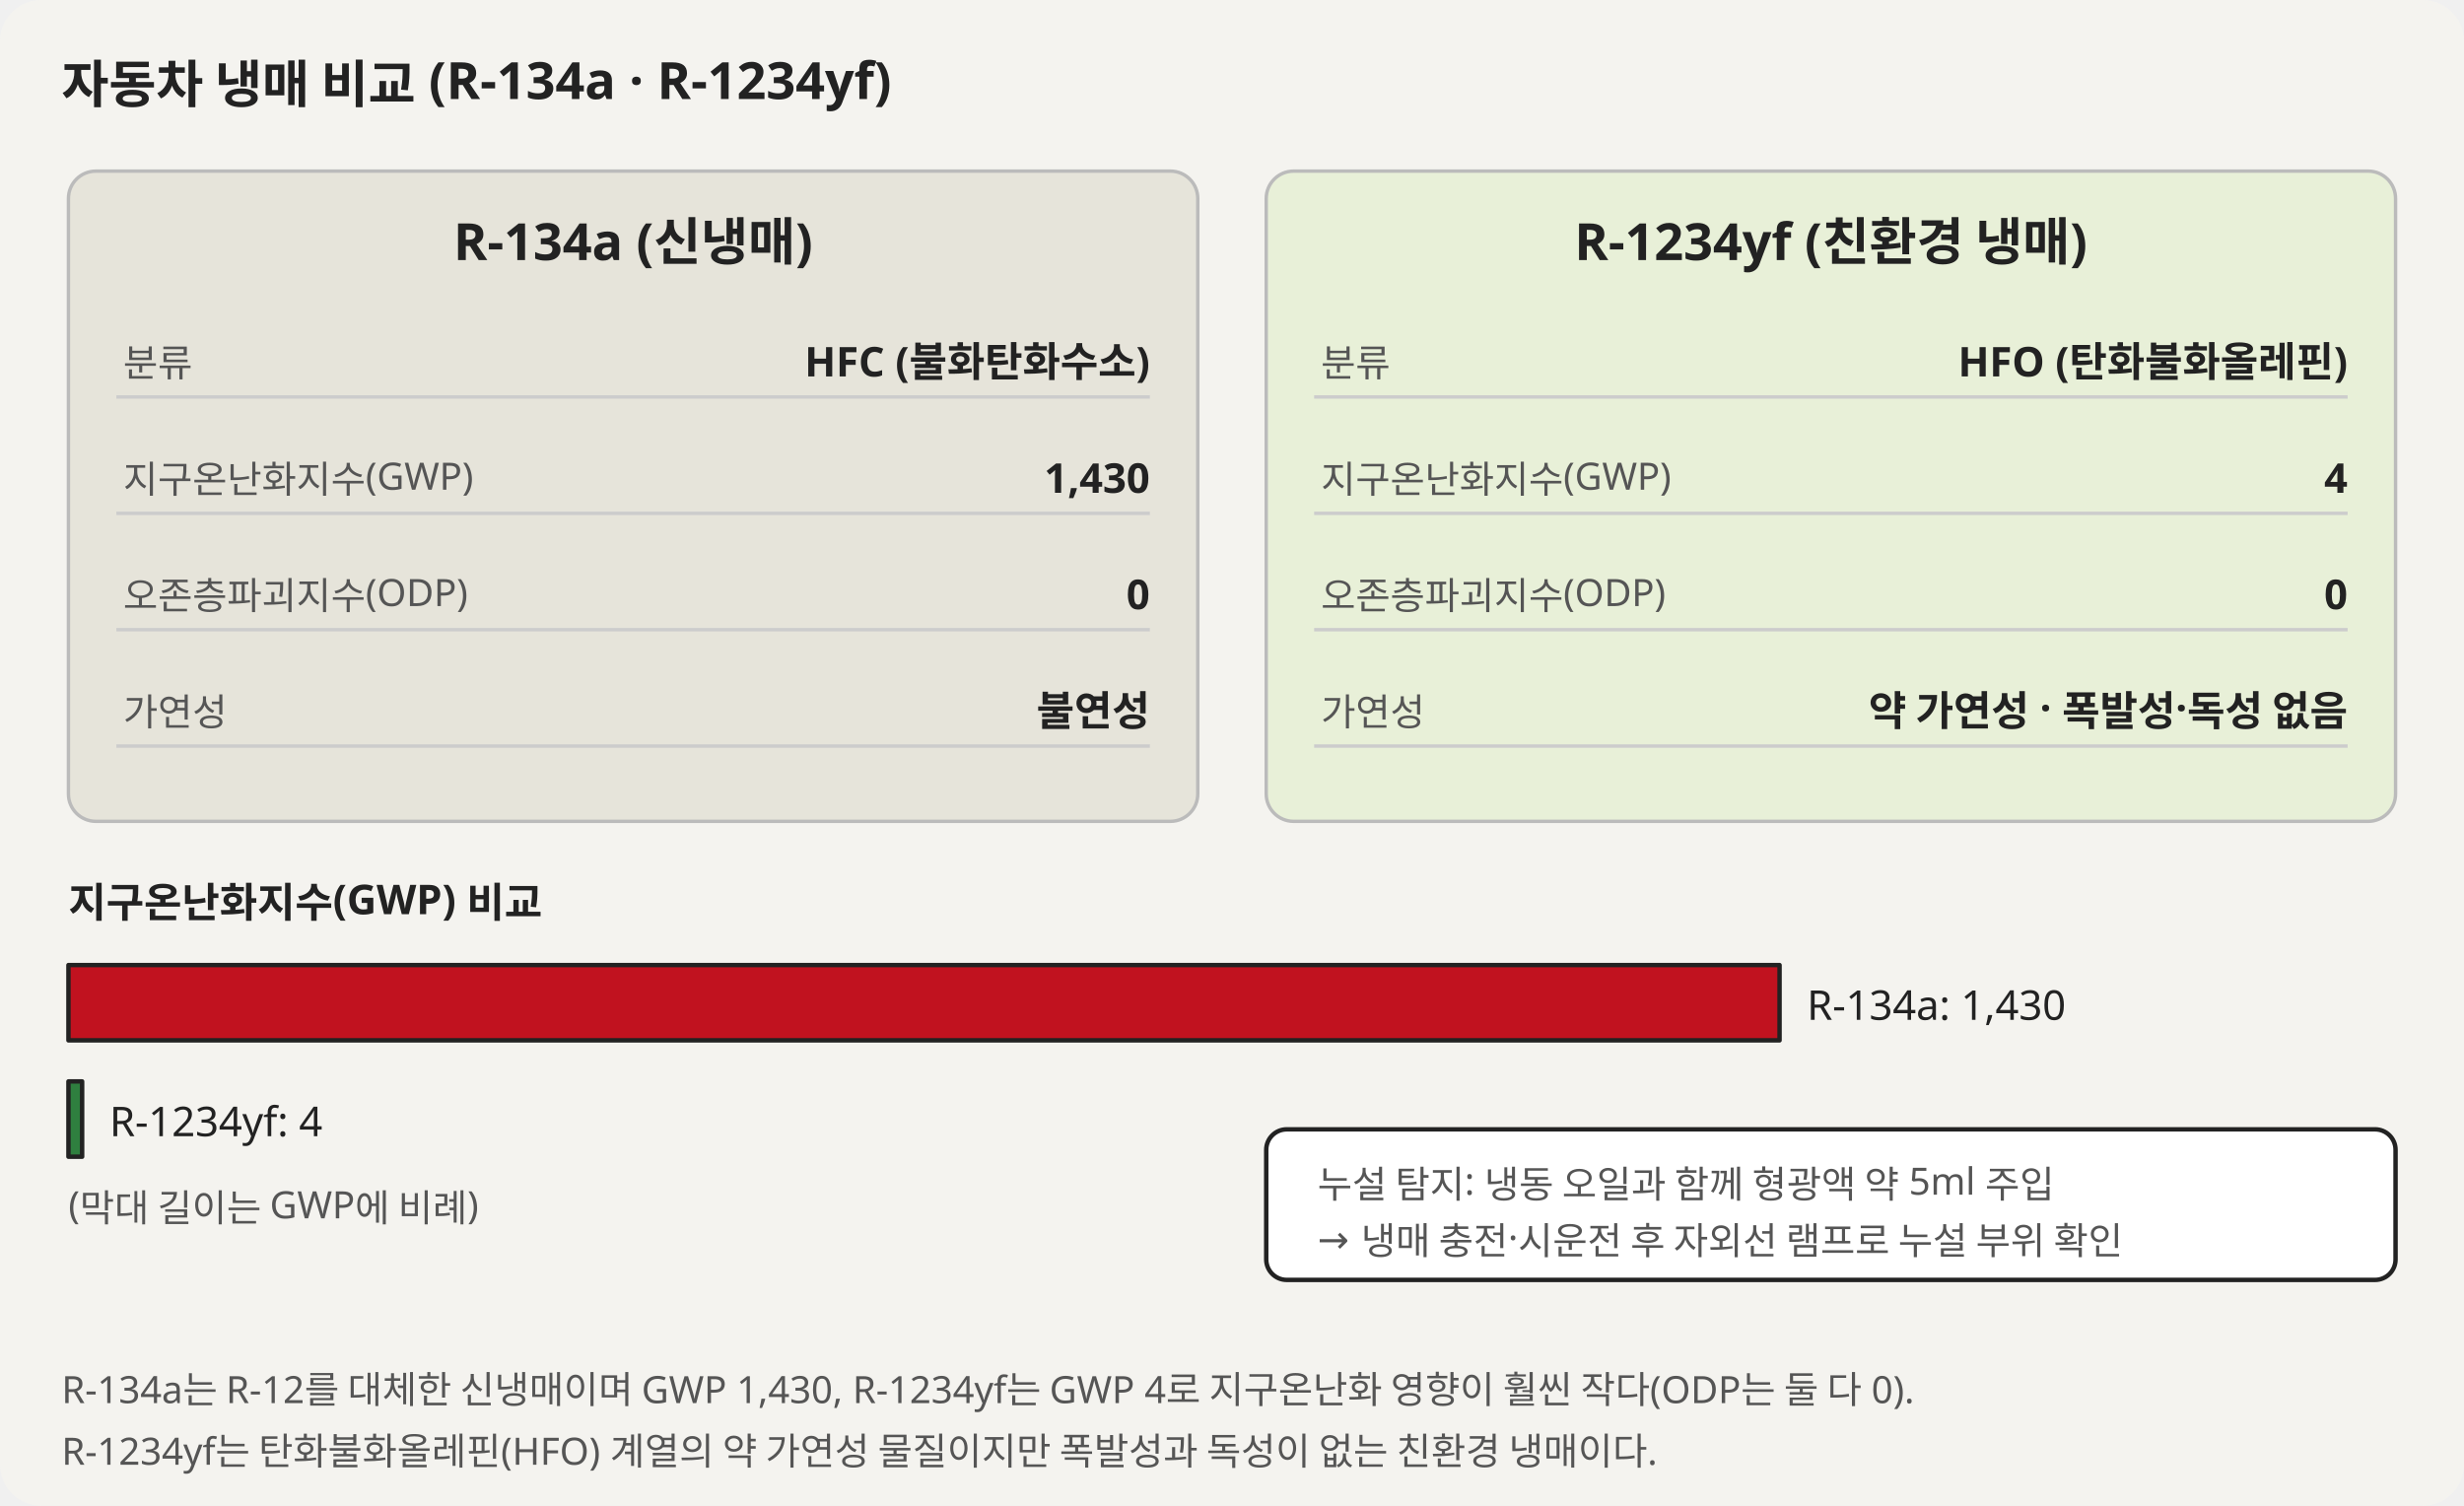
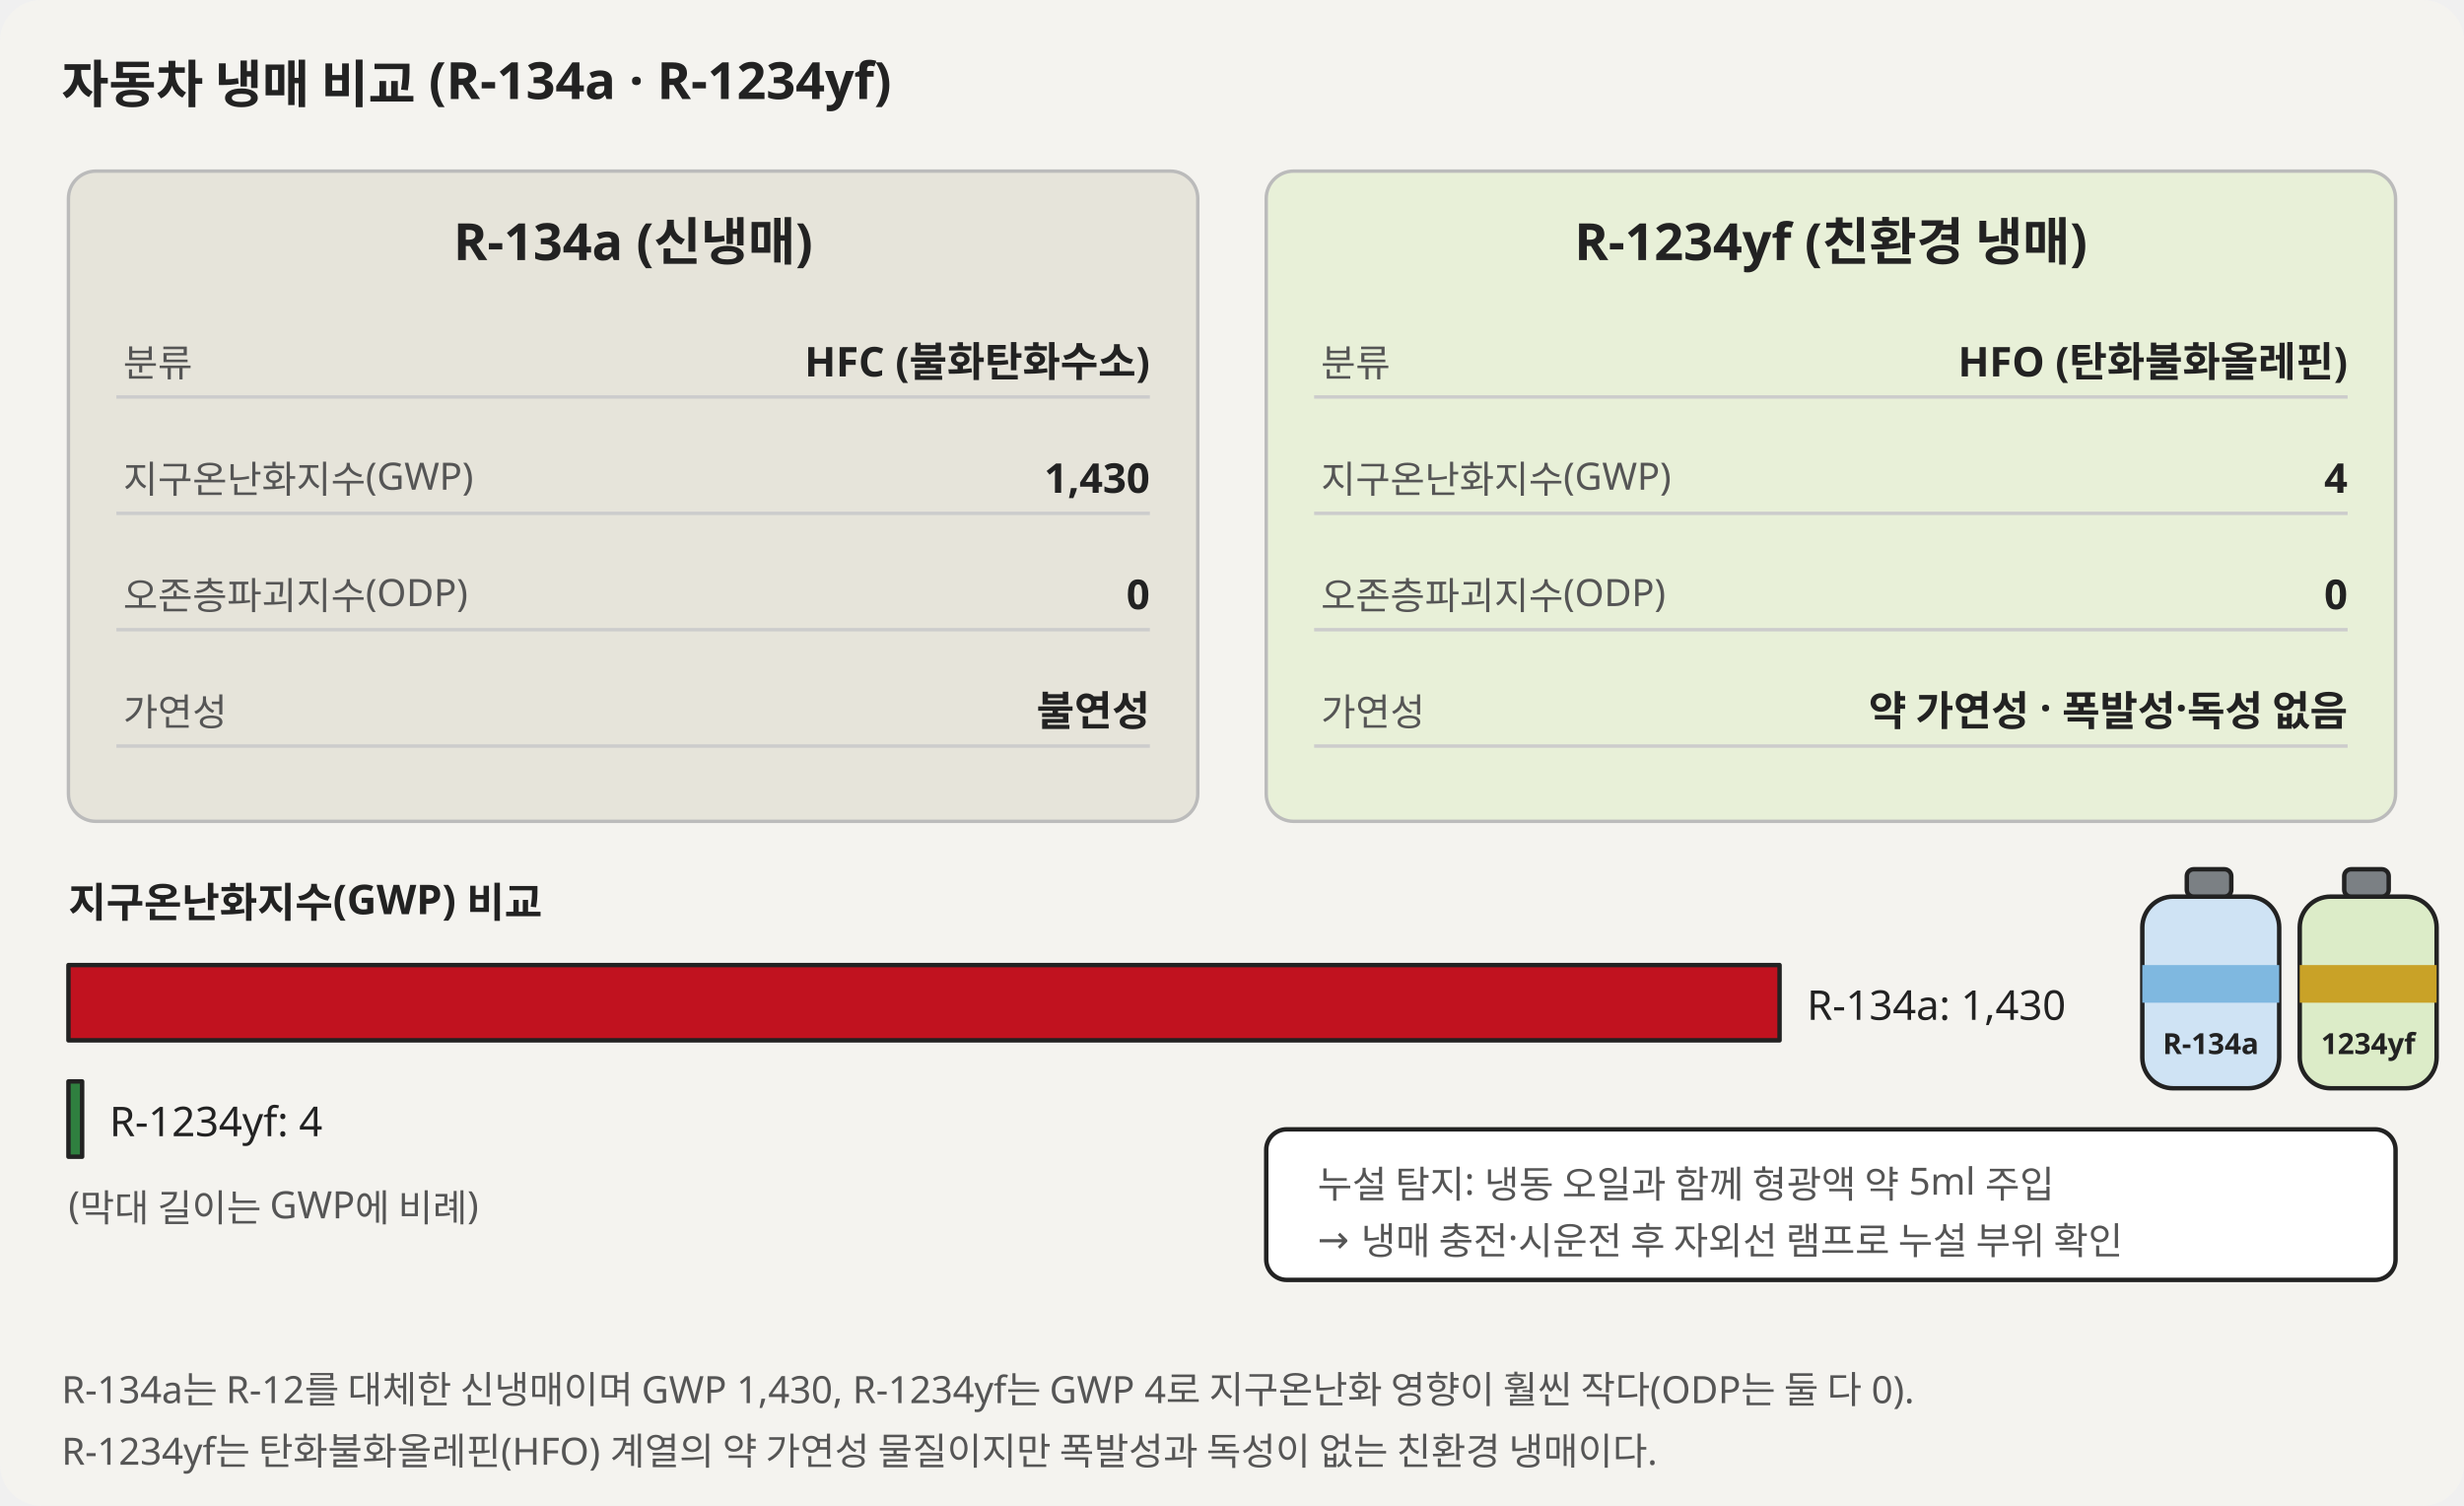
<svg xmlns="http://www.w3.org/2000/svg" viewBox="0 0 720 440" width="720" height="440" role="img" aria-label="R-134a와 R-1234yf의 분류, 지구온난화지수, 가연성 비교">
  <style>
text{font:12px "Apple SD Gothic Neo","Malgun Gothic","Noto Sans KR",sans-serif;fill:#222}
.t{font-size:15px;font-weight:700}.n{font-size:11px;fill:#555}
.l{stroke:#444;stroke-width:.8;fill:none}.d{fill:#444}
.o{stroke:#222;stroke-width:1.3;stroke-linejoin:round}
.k{stroke:#222;stroke-width:1;fill:none}
</style>
  <defs>
    <marker id="a" viewBox="0 0 8 8" refX="7" refY="4" markerWidth="7" markerHeight="7" orient="auto">
      <path d="M0,0L8,4L0,8Z" fill="#444" />
    </marker>
    <marker id="r" viewBox="0 0 8 8" refX="7" refY="4" markerWidth="7" markerHeight="7" orient="auto">
      <path d="M0,0L8,4L0,8Z" fill="#c1121f" />
    </marker>
  </defs>
  <rect width="720" height="440" rx="12" fill="#F4F3EF" />
  <text class="t" x="18" y="30">자동차 냉매 비교 (R-134a · R-1234yf)</text>
  <rect x="20" y="50" width="330" height="190" rx="8" fill="#e6e4da" stroke="#bbb" />
  <text x="185" y="76" text-anchor="middle" style="font-weight:700;font-size:15px">R-134a (신냉매)</text>
  <path d="M34,116H336" stroke="#ccc" />
  <text class="n" x="36" y="110" text-anchor="start">분류</text>
  <text x="336" y="110" text-anchor="end" style="font-weight:700">HFC (불화탄화수소)</text>
  <path d="M34,150H336" stroke="#ccc" />
  <text class="n" x="36" y="144" text-anchor="start">지구온난화지수(GWP)</text>
  <text x="336" y="144" text-anchor="end" style="font-weight:700">1,430</text>
  <path d="M34,184H336" stroke="#ccc" />
  <text class="n" x="36" y="178" text-anchor="start">오존층파괴지수(ODP)</text>
  <text x="336" y="178" text-anchor="end" style="font-weight:700">0</text>
  <path d="M34,218H336" stroke="#ccc" />
  <text class="n" x="36" y="212" text-anchor="start">가연성</text>
  <text x="336" y="212" text-anchor="end" style="font-weight:700">불연성</text>
  <rect x="370" y="50" width="330" height="190" rx="8" fill="#e8f0d8" stroke="#bbb" />
  <text x="535" y="76" text-anchor="middle" style="font-weight:700;font-size:15px">R-1234yf (친환경 냉매)</text>
  <path d="M384,116H686" stroke="#ccc" />
  <text class="n" x="386" y="110" text-anchor="start">분류</text>
  <text x="686" y="110" text-anchor="end" style="font-weight:700">HFO (탄화불화올레핀)</text>
  <path d="M384,150H686" stroke="#ccc" />
  <text class="n" x="386" y="144" text-anchor="start">지구온난화지수(GWP)</text>
  <text x="686" y="144" text-anchor="end" style="font-weight:700">4</text>
  <path d="M384,184H686" stroke="#ccc" />
  <text class="n" x="386" y="178" text-anchor="start">오존층파괴지수(ODP)</text>
  <text x="686" y="178" text-anchor="end" style="font-weight:700">0</text>
  <path d="M384,218H686" stroke="#ccc" />
  <text class="n" x="386" y="212" text-anchor="start">가연성</text>
  <text x="686" y="212" text-anchor="end" style="font-weight:700">약 가연성 · 폭발성·독성 없음</text>
  <text x="20" y="268" text-anchor="start" style="font-weight:700">지구온난화지수(GWP) 비교</text>
  <rect class="o" x="20" y="282" width="500" height="22" fill="#c1121f" />
  <text x="528" y="298" text-anchor="start">R-134a: 1,430</text>
  <rect class="o" x="20" y="316" width="4" height="22" fill="#2f7f3f" />
  <text x="32" y="332" text-anchor="start">R-1234yf: 4</text>
  <text class="n" x="20" y="356" text-anchor="start">(막대 길이는 GWP에 비례)</text>
+   <g>
+     <rect class="o" x="626" y="262" width="40" height="56" rx="9" fill="#cfe3f4" />
+     <rect x="626" y="282" width="40" height="11" fill="#7fb8e0" class="th" />
+     <rect class="o" x="639" y="254" width="13" height="8" rx="2" fill="#7b8084" />
+     <text x="646" y="308" text-anchor="middle" class="n" style="font-size:8.5px;font-weight:700;fill:#222">R-134a</text>
+   </g>
+   <g>
+     <rect class="o" x="672" y="262" width="40" height="56" rx="9" fill="#dcecc8" />
+     <rect x="672" y="282" width="40" height="11" fill="#c9a227" class="th" />
+     <rect class="o" x="685" y="254" width="13" height="8" rx="2" fill="#7b8084" />
+     <text x="692" y="308" text-anchor="middle" class="n" style="font-size:8.5px;font-weight:700;fill:#222">1234yf</text>
+   </g>
  <rect class="o" x="370" y="330" width="330" height="44" fill="#fff" rx="6" />
  <text class="n" x="385" y="350" text-anchor="start">누설 탐지: 냉동 오일과 함께 형광액 약 5ml 주입</text>
  <text class="n" x="385" y="366" text-anchor="start">→ 냉매 충전·시운전 후 자외선 램프로 누설 부위 확인</text>
  <text class="n" x="18" y="410">R-134a는 R-12를 대체한 신냉매이며 GWP 1,430, R-1234yf는 GWP 4로 지구온난화 영향이 훨씬 작다(ODP는 둘 다 0).</text>
  <text class="n" x="18" y="428">R-1234yf는 탄화불화올레핀(HFO) 계열의 약 가연성 물질이지만 폭발성과 독성이 없는 친환경 냉매이다.</text>
</svg>
